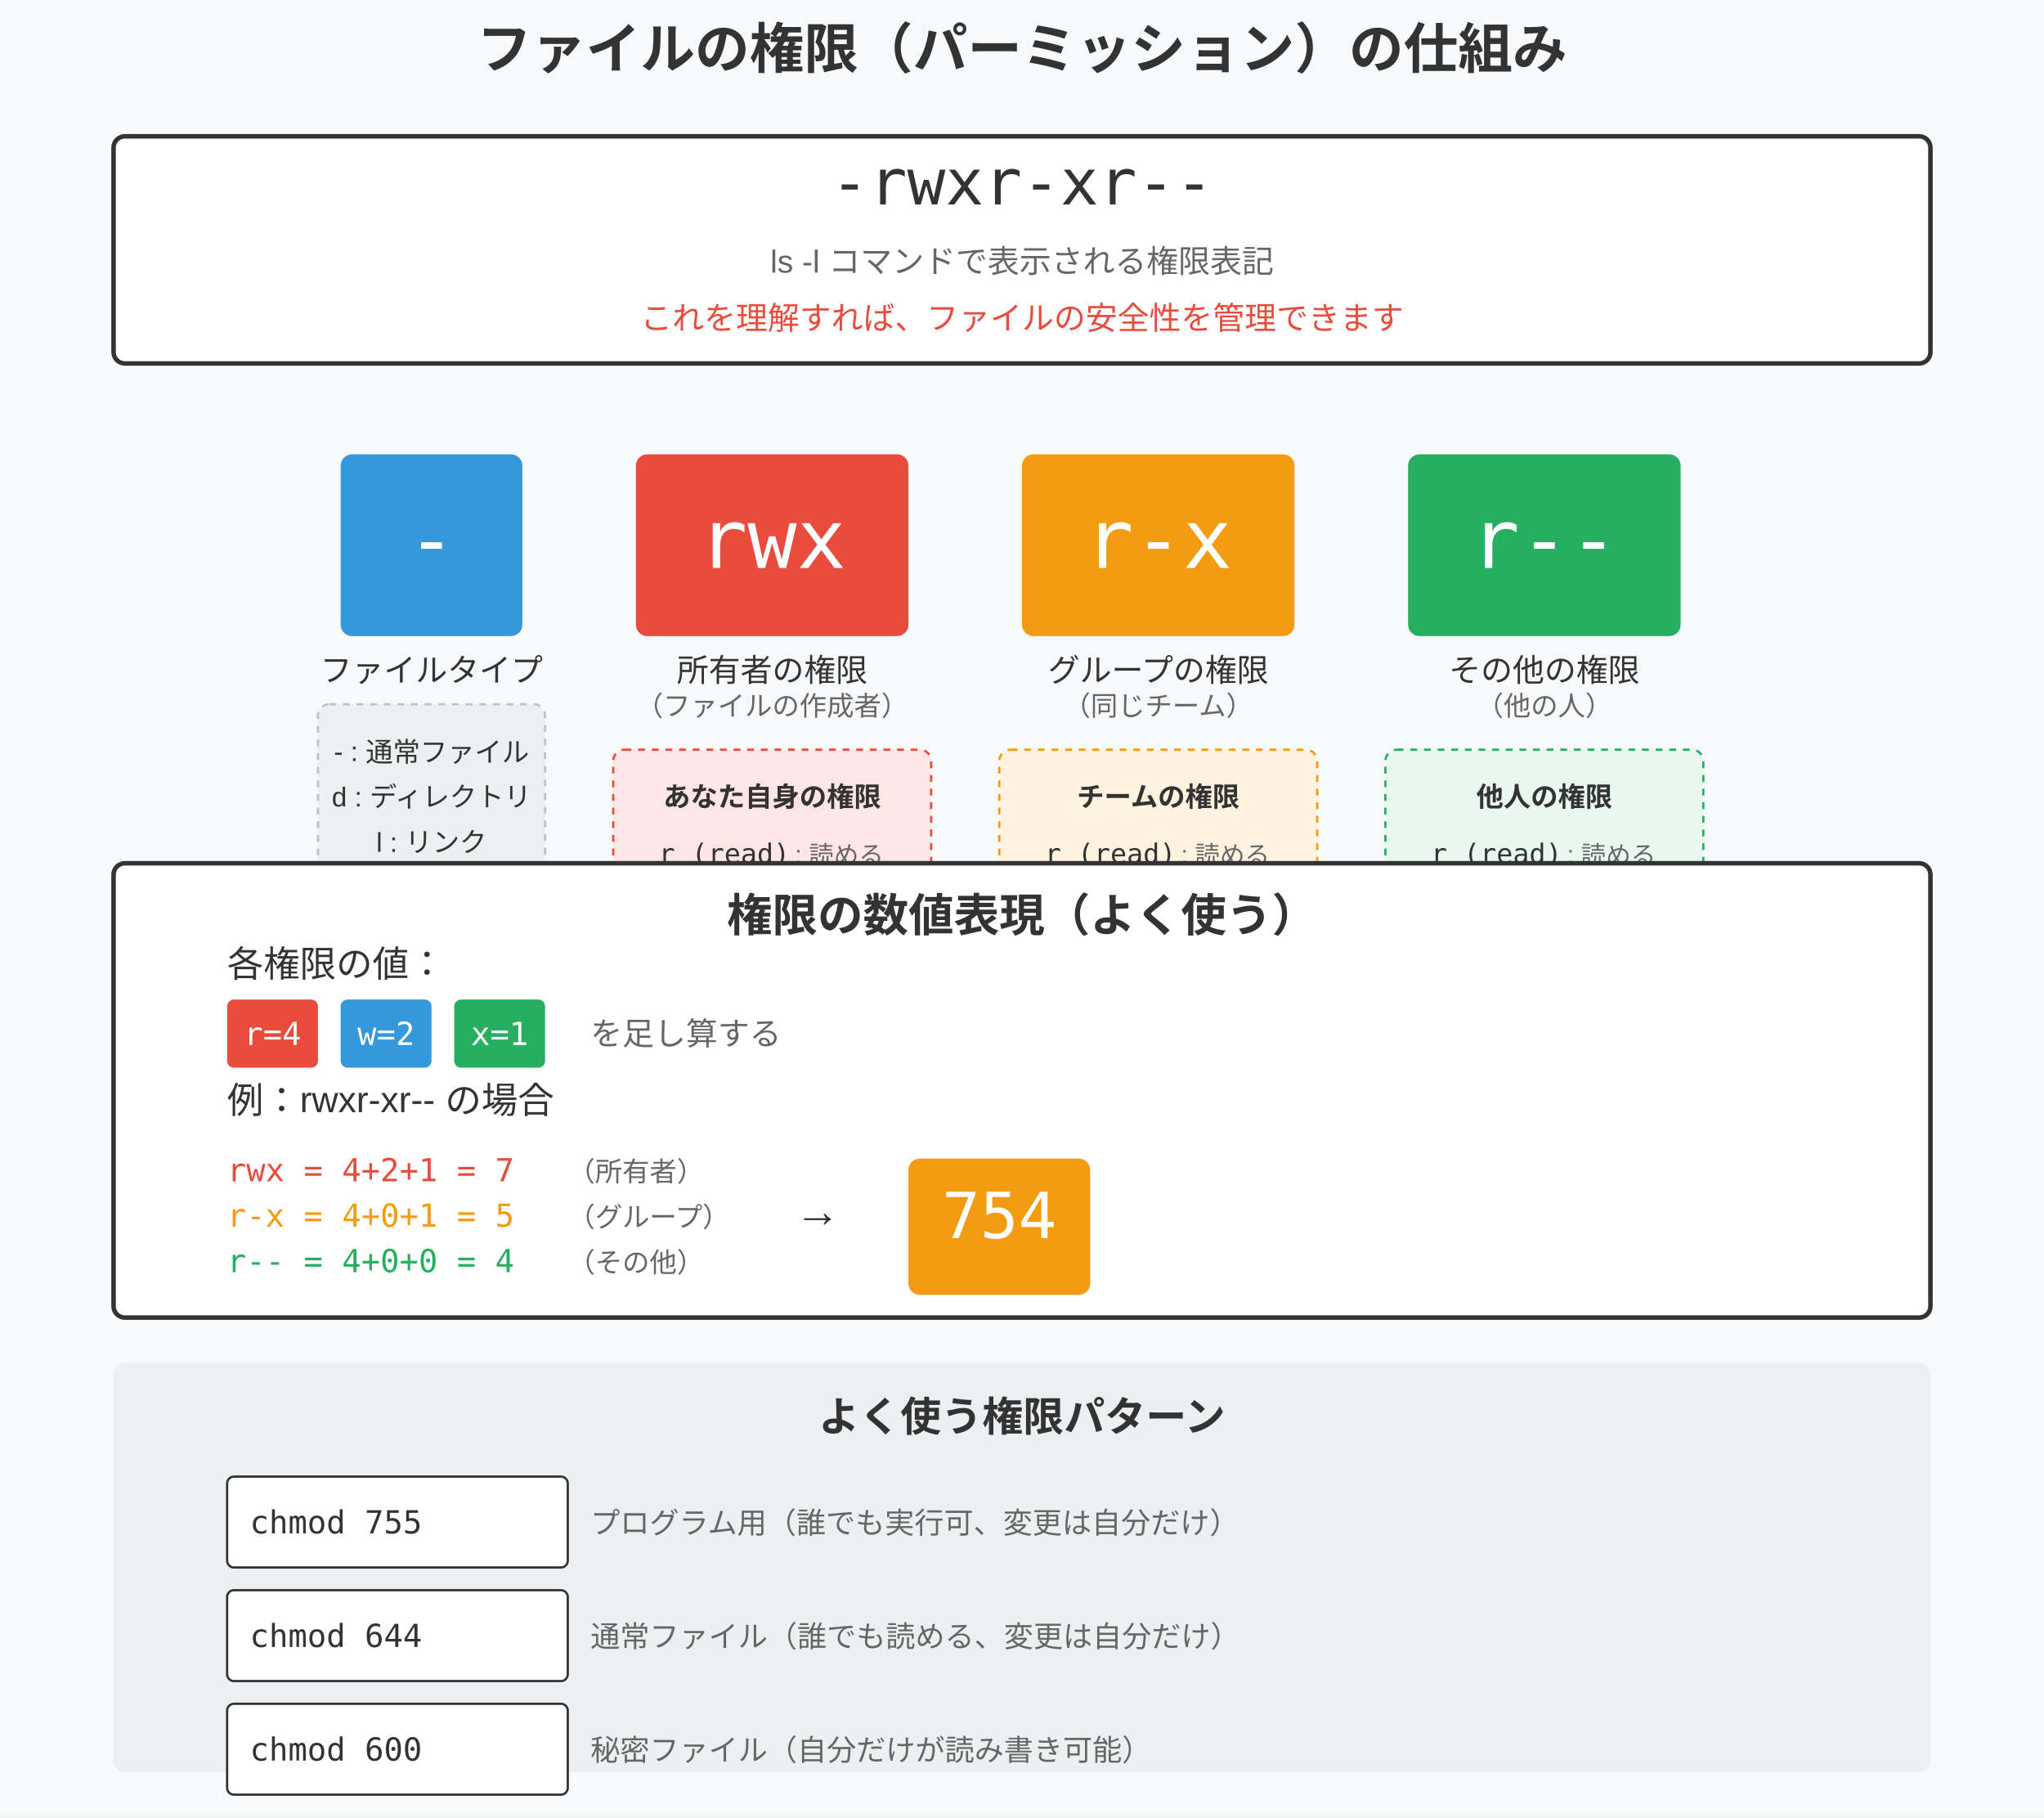
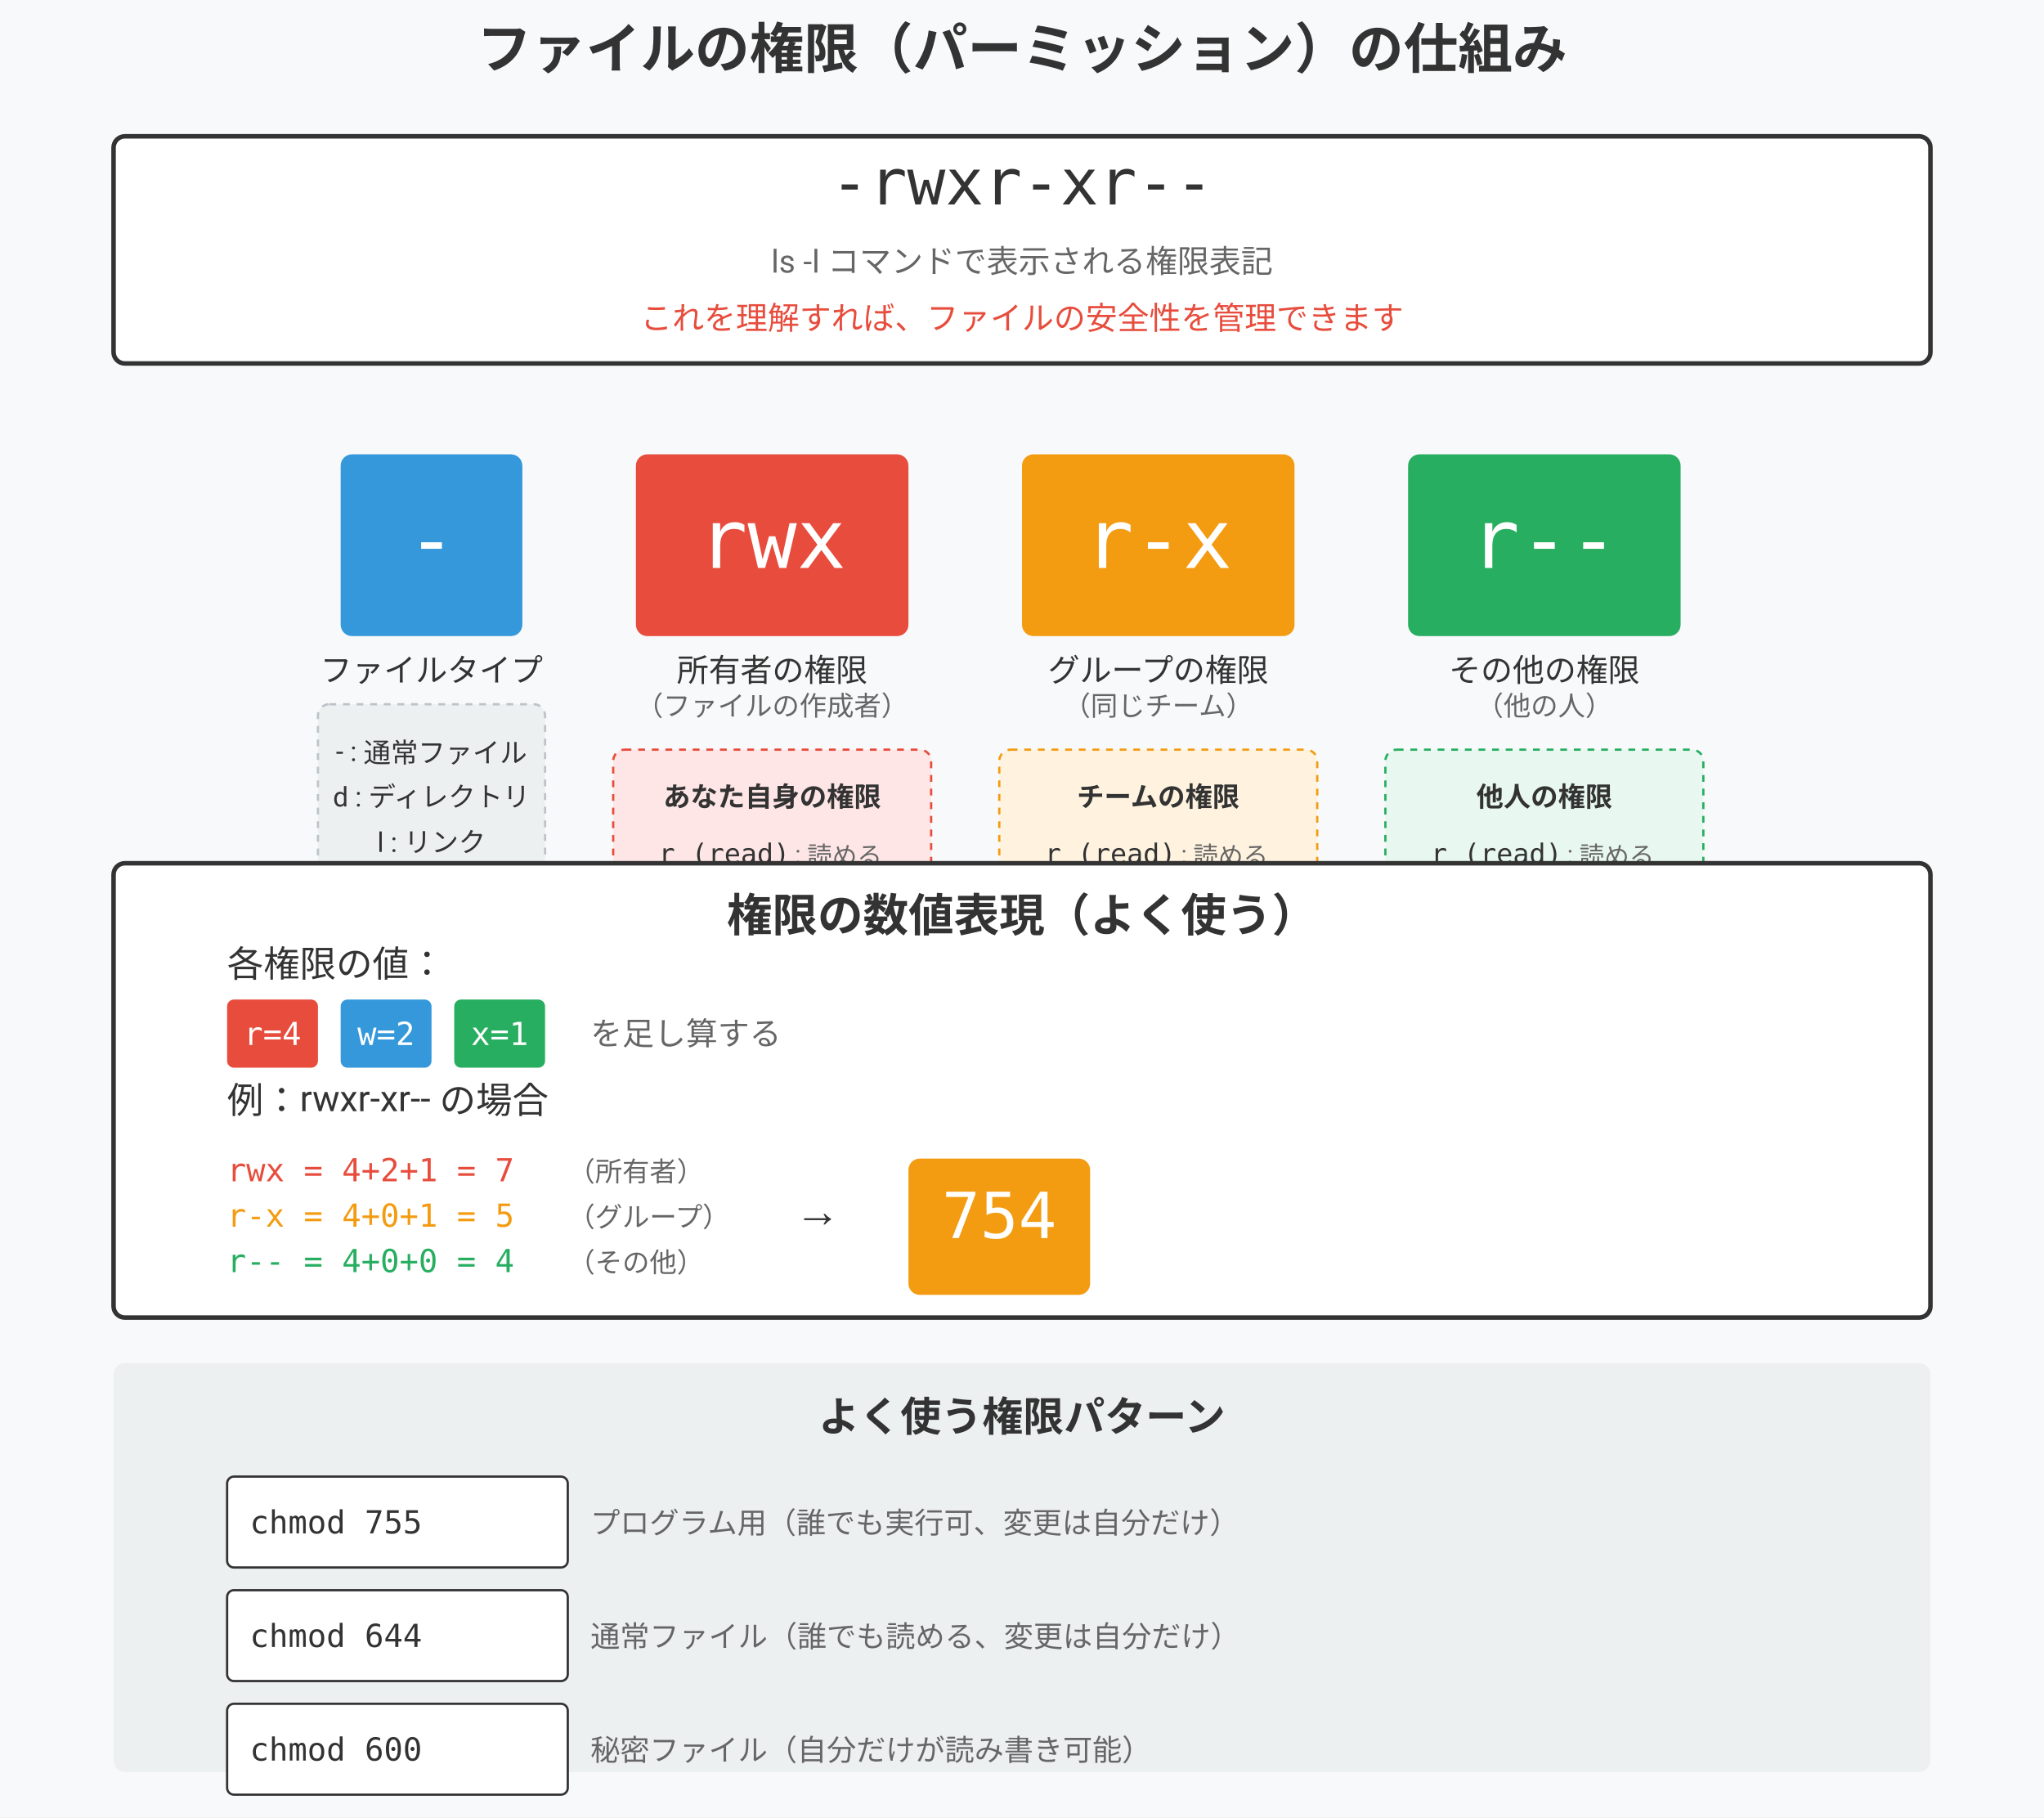
<svg xmlns="http://www.w3.org/2000/svg" viewBox="0 0 900 800">
  <rect width="900" height="800" fill="#f8f9fa" />
-   <text x="450" y="30" font-family="Arial, sans-serif" font-size="24" font-weight="bold" text-anchor="middle" fill="#333">ファイルの権限（パーミッション）の仕組み</text>
+   <text x="450" y="30" font-family="-apple-system, BlinkMacSystemFont, 'Segoe UI', Roboto, 'Helvetica Neue', Arial, 'Noto Sans', sans-serif, 'Apple Color Emoji', 'Segoe UI Emoji', 'Segoe UI Symbol', 'Noto Color Emoji'" font-size="24" font-weight="bold" text-anchor="middle" fill="#333">ファイルの権限（パーミッション）の仕組み</text>
  <rect x="50" y="60" width="800" height="100" fill="#fff" stroke="#333" stroke-width="2" rx="5" />
-   <text x="450" y="90" font-family="monospace" font-size="28" text-anchor="middle" fill="#333">-rwxr-xr--</text>
-   <text x="450" y="120" font-family="Arial, sans-serif" font-size="14" text-anchor="middle" fill="#666">ls -l コマンドで表示される権限表記</text>
-   <text x="450" y="145" font-family="Arial, sans-serif" font-size="14" text-anchor="middle" fill="#e74c3c">これを理解すれば、ファイルの安全性を管理できます</text>
+   <text x="450" y="90" font-family="'Monaco', 'Menlo', 'Ubuntu Mono', 'Consolas', 'source-code-pro', monospace" font-size="28" text-anchor="middle" fill="#333">-rwxr-xr--</text>
+   <text x="450" y="120" font-family="-apple-system, BlinkMacSystemFont, 'Segoe UI', Roboto, 'Helvetica Neue', Arial, 'Noto Sans', sans-serif, 'Apple Color Emoji', 'Segoe UI Emoji', 'Segoe UI Symbol', 'Noto Color Emoji'" font-size="14" text-anchor="middle" fill="#666">ls -l コマンドで表示される権限表記</text>
+   <text x="450" y="145" font-family="-apple-system, BlinkMacSystemFont, 'Segoe UI', Roboto, 'Helvetica Neue', Arial, 'Noto Sans', sans-serif, 'Apple Color Emoji', 'Segoe UI Emoji', 'Segoe UI Symbol', 'Noto Color Emoji'" font-size="14" text-anchor="middle" fill="#e74c3c">これを理解すれば、ファイルの安全性を管理できます</text>
  <g transform="translate(150, 200)">
    <rect x="0" y="0" width="80" height="80" fill="#3498db" rx="5" />
-     <text x="40" y="50" font-family="monospace" font-size="36" text-anchor="middle" fill="white">-</text>
-     <text x="40" y="100" font-family="Arial, sans-serif" font-size="14" text-anchor="middle" fill="#333">ファイルタイプ</text>
+     <text x="40" y="50" font-family="'Monaco', 'Menlo', 'Ubuntu Mono', 'Consolas', 'source-code-pro', monospace" font-size="36" text-anchor="middle" fill="white">-</text>
+     <text x="40" y="100" font-family="-apple-system, BlinkMacSystemFont, 'Segoe UI', Roboto, 'Helvetica Neue', Arial, 'Noto Sans', sans-serif, 'Apple Color Emoji', 'Segoe UI Emoji', 'Segoe UI Symbol', 'Noto Color Emoji'" font-size="14" text-anchor="middle" fill="#333">ファイルタイプ</text>
    <rect x="-10" y="110" width="100" height="80" fill="#ecf0f1" stroke="#bdc3c7" stroke-dasharray="3,3" rx="5" />
-     <text x="40" y="135" font-family="Arial, sans-serif" font-size="12" text-anchor="middle" fill="#333">- : 通常ファイル</text>
-     <text x="40" y="155" font-family="Arial, sans-serif" font-size="12" text-anchor="middle" fill="#333">d : ディレクトリ</text>
-     <text x="40" y="175" font-family="Arial, sans-serif" font-size="12" text-anchor="middle" fill="#333">l : リンク</text>
+     <text x="40" y="135" font-family="-apple-system, BlinkMacSystemFont, 'Segoe UI', Roboto, 'Helvetica Neue', Arial, 'Noto Sans', sans-serif, 'Apple Color Emoji', 'Segoe UI Emoji', 'Segoe UI Symbol', 'Noto Color Emoji'" font-size="12" text-anchor="middle" fill="#333">- : 通常ファイル</text>
+     <text x="40" y="155" font-family="-apple-system, BlinkMacSystemFont, 'Segoe UI', Roboto, 'Helvetica Neue', Arial, 'Noto Sans', sans-serif, 'Apple Color Emoji', 'Segoe UI Emoji', 'Segoe UI Symbol', 'Noto Color Emoji'" font-size="12" text-anchor="middle" fill="#333">d : ディレクトリ</text>
+     <text x="40" y="175" font-family="-apple-system, BlinkMacSystemFont, 'Segoe UI', Roboto, 'Helvetica Neue', Arial, 'Noto Sans', sans-serif, 'Apple Color Emoji', 'Segoe UI Emoji', 'Segoe UI Symbol', 'Noto Color Emoji'" font-size="12" text-anchor="middle" fill="#333">l : リンク</text>
  </g>
  <g transform="translate(280, 200)">
    <rect x="0" y="0" width="120" height="80" fill="#e74c3c" rx="5" />
-     <text x="60" y="50" font-family="monospace" font-size="36" text-anchor="middle" fill="white">rwx</text>
-     <text x="60" y="100" font-family="Arial, sans-serif" font-size="14" text-anchor="middle" fill="#333">所有者の権限</text>
-     <text x="60" y="115" font-family="Arial, sans-serif" font-size="12" text-anchor="middle" fill="#666">（ファイルの作成者）</text>
+     <text x="60" y="50" font-family="'Monaco', 'Menlo', 'Ubuntu Mono', 'Consolas', 'source-code-pro', monospace" font-size="36" text-anchor="middle" fill="white">rwx</text>
+     <text x="60" y="100" font-family="-apple-system, BlinkMacSystemFont, 'Segoe UI', Roboto, 'Helvetica Neue', Arial, 'Noto Sans', sans-serif, 'Apple Color Emoji', 'Segoe UI Emoji', 'Segoe UI Symbol', 'Noto Color Emoji'" font-size="14" text-anchor="middle" fill="#333">所有者の権限</text>
+     <text x="60" y="115" font-family="-apple-system, BlinkMacSystemFont, 'Segoe UI', Roboto, 'Helvetica Neue', Arial, 'Noto Sans', sans-serif, 'Apple Color Emoji', 'Segoe UI Emoji', 'Segoe UI Symbol', 'Noto Color Emoji'" font-size="12" text-anchor="middle" fill="#666">（ファイルの作成者）</text>
    <rect x="-10" y="130" width="140" height="120" fill="#ffe6e6" stroke="#e74c3c" stroke-dasharray="3,3" rx="5" />
-     <text x="60" y="155" font-family="Arial, sans-serif" font-size="12" text-anchor="middle" fill="#333" font-weight="bold">あなた自身の権限</text>
-     <text x="10" y="180" font-family="monospace" font-size="12" fill="#333">r (read)</text>
-     <text x="70" y="180" font-family="Arial, sans-serif" font-size="11" fill="#666">: 読める</text>
-     <text x="10" y="200" font-family="monospace" font-size="12" fill="#333">w (write)</text>
-     <text x="70" y="200" font-family="Arial, sans-serif" font-size="11" fill="#666">: 書ける</text>
-     <text x="10" y="220" font-family="monospace" font-size="12" fill="#333">x (execute)</text>
-     <text x="70" y="220" font-family="Arial, sans-serif" font-size="11" fill="#666">: 実行できる</text>
+     <text x="60" y="155" font-family="-apple-system, BlinkMacSystemFont, 'Segoe UI', Roboto, 'Helvetica Neue', Arial, 'Noto Sans', sans-serif, 'Apple Color Emoji', 'Segoe UI Emoji', 'Segoe UI Symbol', 'Noto Color Emoji'" font-size="12" text-anchor="middle" fill="#333" font-weight="bold">あなた自身の権限</text>
+     <text x="10" y="180" font-family="'Monaco', 'Menlo', 'Ubuntu Mono', 'Consolas', 'source-code-pro', monospace" font-size="12" fill="#333">r (read)</text>
+     <text x="70" y="180" font-family="-apple-system, BlinkMacSystemFont, 'Segoe UI', Roboto, 'Helvetica Neue', Arial, 'Noto Sans', sans-serif, 'Apple Color Emoji', 'Segoe UI Emoji', 'Segoe UI Symbol', 'Noto Color Emoji'" font-size="11" fill="#666">: 読める</text>
+     <text x="10" y="200" font-family="'Monaco', 'Menlo', 'Ubuntu Mono', 'Consolas', 'source-code-pro', monospace" font-size="12" fill="#333">w (write)</text>
+     <text x="70" y="200" font-family="-apple-system, BlinkMacSystemFont, 'Segoe UI', Roboto, 'Helvetica Neue', Arial, 'Noto Sans', sans-serif, 'Apple Color Emoji', 'Segoe UI Emoji', 'Segoe UI Symbol', 'Noto Color Emoji'" font-size="11" fill="#666">: 書ける</text>
+     <text x="10" y="220" font-family="'Monaco', 'Menlo', 'Ubuntu Mono', 'Consolas', 'source-code-pro', monospace" font-size="12" fill="#333">x (execute)</text>
+     <text x="70" y="220" font-family="-apple-system, BlinkMacSystemFont, 'Segoe UI', Roboto, 'Helvetica Neue', Arial, 'Noto Sans', sans-serif, 'Apple Color Emoji', 'Segoe UI Emoji', 'Segoe UI Symbol', 'Noto Color Emoji'" font-size="11" fill="#666">: 実行できる</text>
  </g>
  <g transform="translate(450, 200)">
    <rect x="0" y="0" width="120" height="80" fill="#f39c12" rx="5" />
-     <text x="60" y="50" font-family="monospace" font-size="36" text-anchor="middle" fill="white">r-x</text>
-     <text x="60" y="100" font-family="Arial, sans-serif" font-size="14" text-anchor="middle" fill="#333">グループの権限</text>
-     <text x="60" y="115" font-family="Arial, sans-serif" font-size="12" text-anchor="middle" fill="#666">（同じチーム）</text>
+     <text x="60" y="50" font-family="'Monaco', 'Menlo', 'Ubuntu Mono', 'Consolas', 'source-code-pro', monospace" font-size="36" text-anchor="middle" fill="white">r-x</text>
+     <text x="60" y="100" font-family="-apple-system, BlinkMacSystemFont, 'Segoe UI', Roboto, 'Helvetica Neue', Arial, 'Noto Sans', sans-serif, 'Apple Color Emoji', 'Segoe UI Emoji', 'Segoe UI Symbol', 'Noto Color Emoji'" font-size="14" text-anchor="middle" fill="#333">グループの権限</text>
+     <text x="60" y="115" font-family="-apple-system, BlinkMacSystemFont, 'Segoe UI', Roboto, 'Helvetica Neue', Arial, 'Noto Sans', sans-serif, 'Apple Color Emoji', 'Segoe UI Emoji', 'Segoe UI Symbol', 'Noto Color Emoji'" font-size="12" text-anchor="middle" fill="#666">（同じチーム）</text>
    <rect x="-10" y="130" width="140" height="120" fill="#fff3e0" stroke="#f39c12" stroke-dasharray="3,3" rx="5" />
-     <text x="60" y="155" font-family="Arial, sans-serif" font-size="12" text-anchor="middle" fill="#333" font-weight="bold">チームの権限</text>
-     <text x="10" y="180" font-family="monospace" font-size="12" fill="#333">r (read)</text>
-     <text x="70" y="180" font-family="Arial, sans-serif" font-size="11" fill="#666">: 読める</text>
-     <text x="10" y="200" font-family="monospace" font-size="12" fill="#333">- (none)</text>
-     <text x="70" y="200" font-family="Arial, sans-serif" font-size="11" fill="#666">: 書けない</text>
-     <text x="10" y="220" font-family="monospace" font-size="12" fill="#333">x (execute)</text>
-     <text x="70" y="220" font-family="Arial, sans-serif" font-size="11" fill="#666">: 実行できる</text>
+     <text x="60" y="155" font-family="-apple-system, BlinkMacSystemFont, 'Segoe UI', Roboto, 'Helvetica Neue', Arial, 'Noto Sans', sans-serif, 'Apple Color Emoji', 'Segoe UI Emoji', 'Segoe UI Symbol', 'Noto Color Emoji'" font-size="12" text-anchor="middle" fill="#333" font-weight="bold">チームの権限</text>
+     <text x="10" y="180" font-family="'Monaco', 'Menlo', 'Ubuntu Mono', 'Consolas', 'source-code-pro', monospace" font-size="12" fill="#333">r (read)</text>
+     <text x="70" y="180" font-family="-apple-system, BlinkMacSystemFont, 'Segoe UI', Roboto, 'Helvetica Neue', Arial, 'Noto Sans', sans-serif, 'Apple Color Emoji', 'Segoe UI Emoji', 'Segoe UI Symbol', 'Noto Color Emoji'" font-size="11" fill="#666">: 読める</text>
+     <text x="10" y="200" font-family="'Monaco', 'Menlo', 'Ubuntu Mono', 'Consolas', 'source-code-pro', monospace" font-size="12" fill="#333">- (none)</text>
+     <text x="70" y="200" font-family="-apple-system, BlinkMacSystemFont, 'Segoe UI', Roboto, 'Helvetica Neue', Arial, 'Noto Sans', sans-serif, 'Apple Color Emoji', 'Segoe UI Emoji', 'Segoe UI Symbol', 'Noto Color Emoji'" font-size="11" fill="#666">: 書けない</text>
+     <text x="10" y="220" font-family="'Monaco', 'Menlo', 'Ubuntu Mono', 'Consolas', 'source-code-pro', monospace" font-size="12" fill="#333">x (execute)</text>
+     <text x="70" y="220" font-family="-apple-system, BlinkMacSystemFont, 'Segoe UI', Roboto, 'Helvetica Neue', Arial, 'Noto Sans', sans-serif, 'Apple Color Emoji', 'Segoe UI Emoji', 'Segoe UI Symbol', 'Noto Color Emoji'" font-size="11" fill="#666">: 実行できる</text>
  </g>
  <g transform="translate(620, 200)">
    <rect x="0" y="0" width="120" height="80" fill="#27ae60" rx="5" />
-     <text x="60" y="50" font-family="monospace" font-size="36" text-anchor="middle" fill="white">r--</text>
-     <text x="60" y="100" font-family="Arial, sans-serif" font-size="14" text-anchor="middle" fill="#333">その他の権限</text>
-     <text x="60" y="115" font-family="Arial, sans-serif" font-size="12" text-anchor="middle" fill="#666">（他の人）</text>
+     <text x="60" y="50" font-family="'Monaco', 'Menlo', 'Ubuntu Mono', 'Consolas', 'source-code-pro', monospace" font-size="36" text-anchor="middle" fill="white">r--</text>
+     <text x="60" y="100" font-family="-apple-system, BlinkMacSystemFont, 'Segoe UI', Roboto, 'Helvetica Neue', Arial, 'Noto Sans', sans-serif, 'Apple Color Emoji', 'Segoe UI Emoji', 'Segoe UI Symbol', 'Noto Color Emoji'" font-size="14" text-anchor="middle" fill="#333">その他の権限</text>
+     <text x="60" y="115" font-family="-apple-system, BlinkMacSystemFont, 'Segoe UI', Roboto, 'Helvetica Neue', Arial, 'Noto Sans', sans-serif, 'Apple Color Emoji', 'Segoe UI Emoji', 'Segoe UI Symbol', 'Noto Color Emoji'" font-size="12" text-anchor="middle" fill="#666">（他の人）</text>
    <rect x="-10" y="130" width="140" height="120" fill="#e8f8f0" stroke="#27ae60" stroke-dasharray="3,3" rx="5" />
-     <text x="60" y="155" font-family="Arial, sans-serif" font-size="12" text-anchor="middle" fill="#333" font-weight="bold">他人の権限</text>
-     <text x="10" y="180" font-family="monospace" font-size="12" fill="#333">r (read)</text>
-     <text x="70" y="180" font-family="Arial, sans-serif" font-size="11" fill="#666">: 読める</text>
-     <text x="10" y="200" font-family="monospace" font-size="12" fill="#333">- (none)</text>
-     <text x="70" y="200" font-family="Arial, sans-serif" font-size="11" fill="#666">: 書けない</text>
-     <text x="10" y="220" font-family="monospace" font-size="12" fill="#333">- (none)</text>
-     <text x="70" y="220" font-family="Arial, sans-serif" font-size="11" fill="#666">: 実行できない</text>
+     <text x="60" y="155" font-family="-apple-system, BlinkMacSystemFont, 'Segoe UI', Roboto, 'Helvetica Neue', Arial, 'Noto Sans', sans-serif, 'Apple Color Emoji', 'Segoe UI Emoji', 'Segoe UI Symbol', 'Noto Color Emoji'" font-size="12" text-anchor="middle" fill="#333" font-weight="bold">他人の権限</text>
+     <text x="10" y="180" font-family="'Monaco', 'Menlo', 'Ubuntu Mono', 'Consolas', 'source-code-pro', monospace" font-size="12" fill="#333">r (read)</text>
+     <text x="70" y="180" font-family="-apple-system, BlinkMacSystemFont, 'Segoe UI', Roboto, 'Helvetica Neue', Arial, 'Noto Sans', sans-serif, 'Apple Color Emoji', 'Segoe UI Emoji', 'Segoe UI Symbol', 'Noto Color Emoji'" font-size="11" fill="#666">: 読める</text>
+     <text x="10" y="200" font-family="'Monaco', 'Menlo', 'Ubuntu Mono', 'Consolas', 'source-code-pro', monospace" font-size="12" fill="#333">- (none)</text>
+     <text x="70" y="200" font-family="-apple-system, BlinkMacSystemFont, 'Segoe UI', Roboto, 'Helvetica Neue', Arial, 'Noto Sans', sans-serif, 'Apple Color Emoji', 'Segoe UI Emoji', 'Segoe UI Symbol', 'Noto Color Emoji'" font-size="11" fill="#666">: 書けない</text>
+     <text x="10" y="220" font-family="'Monaco', 'Menlo', 'Ubuntu Mono', 'Consolas', 'source-code-pro', monospace" font-size="12" fill="#333">- (none)</text>
+     <text x="70" y="220" font-family="-apple-system, BlinkMacSystemFont, 'Segoe UI', Roboto, 'Helvetica Neue', Arial, 'Noto Sans', sans-serif, 'Apple Color Emoji', 'Segoe UI Emoji', 'Segoe UI Symbol', 'Noto Color Emoji'" font-size="11" fill="#666">: 実行できない</text>
  </g>
  <rect x="50" y="380" width="800" height="200" fill="#fff" stroke="#333" stroke-width="2" rx="5" />
-   <text x="450" y="410" font-family="Arial, sans-serif" font-size="20" font-weight="bold" text-anchor="middle" fill="#333">権限の数値表現（よく使う）</text>
+   <text x="450" y="410" font-family="-apple-system, BlinkMacSystemFont, 'Segoe UI', Roboto, 'Helvetica Neue', Arial, 'Noto Sans', sans-serif, 'Apple Color Emoji', 'Segoe UI Emoji', 'Segoe UI Symbol', 'Noto Color Emoji'" font-size="20" font-weight="bold" text-anchor="middle" fill="#333">権限の数値表現（よく使う）</text>
  <g transform="translate(100, 430)">
-     <text x="0" y="0" font-family="Arial, sans-serif" font-size="16" fill="#333">各権限の値：</text>
+     <text x="0" y="0" font-family="-apple-system, BlinkMacSystemFont, 'Segoe UI', Roboto, 'Helvetica Neue', Arial, 'Noto Sans', sans-serif, 'Apple Color Emoji', 'Segoe UI Emoji', 'Segoe UI Symbol', 'Noto Color Emoji'" font-size="16" fill="#333">各権限の値：</text>
    <rect x="0" y="10" width="40" height="30" fill="#e74c3c" rx="3" />
-     <text x="20" y="30" font-family="monospace" font-size="14" text-anchor="middle" fill="white">r=4</text>
+     <text x="20" y="30" font-family="'Monaco', 'Menlo', 'Ubuntu Mono', 'Consolas', 'source-code-pro', monospace" font-size="14" text-anchor="middle" fill="white">r=4</text>
    <rect x="50" y="10" width="40" height="30" fill="#3498db" rx="3" />
-     <text x="70" y="30" font-family="monospace" font-size="14" text-anchor="middle" fill="white">w=2</text>
+     <text x="70" y="30" font-family="'Monaco', 'Menlo', 'Ubuntu Mono', 'Consolas', 'source-code-pro', monospace" font-size="14" text-anchor="middle" fill="white">w=2</text>
    <rect x="100" y="10" width="40" height="30" fill="#27ae60" rx="3" />
-     <text x="120" y="30" font-family="monospace" font-size="14" text-anchor="middle" fill="white">x=1</text>
-     <text x="160" y="30" font-family="Arial, sans-serif" font-size="14" fill="#666">を足し算する</text>
+     <text x="120" y="30" font-family="'Monaco', 'Menlo', 'Ubuntu Mono', 'Consolas', 'source-code-pro', monospace" font-size="14" text-anchor="middle" fill="white">x=1</text>
+     <text x="160" y="30" font-family="-apple-system, BlinkMacSystemFont, 'Segoe UI', Roboto, 'Helvetica Neue', Arial, 'Noto Sans', sans-serif, 'Apple Color Emoji', 'Segoe UI Emoji', 'Segoe UI Symbol', 'Noto Color Emoji'" font-size="14" fill="#666">を足し算する</text>
  </g>
  <g transform="translate(100, 490)">
-     <text x="0" y="0" font-family="Arial, sans-serif" font-size="16" fill="#333">例：rwxr-xr-- の場合</text>
-     <text x="0" y="30" font-family="monospace" font-size="14" fill="#e74c3c">rwx = 4+2+1 = 7</text>
-     <text x="150" y="30" font-family="Arial, sans-serif" font-size="12" fill="#666">（所有者）</text>
-     <text x="0" y="50" font-family="monospace" font-size="14" fill="#f39c12">r-x = 4+0+1 = 5</text>
-     <text x="150" y="50" font-family="Arial, sans-serif" font-size="12" fill="#666">（グループ）</text>
-     <text x="0" y="70" font-family="monospace" font-size="14" fill="#27ae60">r-- = 4+0+0 = 4</text>
-     <text x="150" y="70" font-family="Arial, sans-serif" font-size="12" fill="#666">（その他）</text>
-     <text x="250" y="50" font-family="Arial, sans-serif" font-size="20" fill="#333">→</text>
+     <text x="0" y="0" font-family="-apple-system, BlinkMacSystemFont, 'Segoe UI', Roboto, 'Helvetica Neue', Arial, 'Noto Sans', sans-serif, 'Apple Color Emoji', 'Segoe UI Emoji', 'Segoe UI Symbol', 'Noto Color Emoji'" font-size="16" fill="#333">例：rwxr-xr-- の場合</text>
+     <text x="0" y="30" font-family="'Monaco', 'Menlo', 'Ubuntu Mono', 'Consolas', 'source-code-pro', monospace" font-size="14" fill="#e74c3c">rwx = 4+2+1 = 7</text>
+     <text x="150" y="30" font-family="-apple-system, BlinkMacSystemFont, 'Segoe UI', Roboto, 'Helvetica Neue', Arial, 'Noto Sans', sans-serif, 'Apple Color Emoji', 'Segoe UI Emoji', 'Segoe UI Symbol', 'Noto Color Emoji'" font-size="12" fill="#666">（所有者）</text>
+     <text x="0" y="50" font-family="'Monaco', 'Menlo', 'Ubuntu Mono', 'Consolas', 'source-code-pro', monospace" font-size="14" fill="#f39c12">r-x = 4+0+1 = 5</text>
+     <text x="150" y="50" font-family="-apple-system, BlinkMacSystemFont, 'Segoe UI', Roboto, 'Helvetica Neue', Arial, 'Noto Sans', sans-serif, 'Apple Color Emoji', 'Segoe UI Emoji', 'Segoe UI Symbol', 'Noto Color Emoji'" font-size="12" fill="#666">（グループ）</text>
+     <text x="0" y="70" font-family="'Monaco', 'Menlo', 'Ubuntu Mono', 'Consolas', 'source-code-pro', monospace" font-size="14" fill="#27ae60">r-- = 4+0+0 = 4</text>
+     <text x="150" y="70" font-family="-apple-system, BlinkMacSystemFont, 'Segoe UI', Roboto, 'Helvetica Neue', Arial, 'Noto Sans', sans-serif, 'Apple Color Emoji', 'Segoe UI Emoji', 'Segoe UI Symbol', 'Noto Color Emoji'" font-size="12" fill="#666">（その他）</text>
+     <text x="250" y="50" font-family="-apple-system, BlinkMacSystemFont, 'Segoe UI', Roboto, 'Helvetica Neue', Arial, 'Noto Sans', sans-serif, 'Apple Color Emoji', 'Segoe UI Emoji', 'Segoe UI Symbol', 'Noto Color Emoji'" font-size="20" fill="#333">→</text>
    <rect x="300" y="20" width="80" height="60" fill="#f39c12" rx="5" />
-     <text x="340" y="55" font-family="monospace" font-size="28" text-anchor="middle" fill="white">754</text>
+     <text x="340" y="55" font-family="'Monaco', 'Menlo', 'Ubuntu Mono', 'Consolas', 'source-code-pro', monospace" font-size="28" text-anchor="middle" fill="white">754</text>
  </g>
  <rect x="50" y="600" width="800" height="180" fill="#ecf0f1" rx="5" />
-   <text x="450" y="630" font-family="Arial, sans-serif" font-size="18" font-weight="bold" text-anchor="middle" fill="#333">よく使う権限パターン</text>
+   <text x="450" y="630" font-family="-apple-system, BlinkMacSystemFont, 'Segoe UI', Roboto, 'Helvetica Neue', Arial, 'Noto Sans', sans-serif, 'Apple Color Emoji', 'Segoe UI Emoji', 'Segoe UI Symbol', 'Noto Color Emoji'" font-size="18" font-weight="bold" text-anchor="middle" fill="#333">よく使う権限パターン</text>
  <g transform="translate(100, 650)">
    <rect x="0" y="0" width="150" height="40" fill="#fff" stroke="#333" rx="3" />
-     <text x="10" y="25" font-family="monospace" font-size="14" fill="#333">chmod 755</text>
-     <text x="160" y="25" font-family="Arial, sans-serif" font-size="13" fill="#666">プログラム用（誰でも実行可、変更は自分だけ）</text>
+     <text x="10" y="25" font-family="'Monaco', 'Menlo', 'Ubuntu Mono', 'Consolas', 'source-code-pro', monospace" font-size="14" fill="#333">chmod 755</text>
+     <text x="160" y="25" font-family="-apple-system, BlinkMacSystemFont, 'Segoe UI', Roboto, 'Helvetica Neue', Arial, 'Noto Sans', sans-serif, 'Apple Color Emoji', 'Segoe UI Emoji', 'Segoe UI Symbol', 'Noto Color Emoji'" font-size="13" fill="#666">プログラム用（誰でも実行可、変更は自分だけ）</text>
    <rect x="0" y="50" width="150" height="40" fill="#fff" stroke="#333" rx="3" />
-     <text x="10" y="75" font-family="monospace" font-size="14" fill="#333">chmod 644</text>
-     <text x="160" y="75" font-family="Arial, sans-serif" font-size="13" fill="#666">通常ファイル（誰でも読める、変更は自分だけ）</text>
+     <text x="10" y="75" font-family="'Monaco', 'Menlo', 'Ubuntu Mono', 'Consolas', 'source-code-pro', monospace" font-size="14" fill="#333">chmod 644</text>
+     <text x="160" y="75" font-family="-apple-system, BlinkMacSystemFont, 'Segoe UI', Roboto, 'Helvetica Neue', Arial, 'Noto Sans', sans-serif, 'Apple Color Emoji', 'Segoe UI Emoji', 'Segoe UI Symbol', 'Noto Color Emoji'" font-size="13" fill="#666">通常ファイル（誰でも読める、変更は自分だけ）</text>
    <rect x="0" y="100" width="150" height="40" fill="#fff" stroke="#333" rx="3" />
-     <text x="10" y="125" font-family="monospace" font-size="14" fill="#333">chmod 600</text>
-     <text x="160" y="125" font-family="Arial, sans-serif" font-size="13" fill="#666">秘密ファイル（自分だけが読み書き可能）</text>
+     <text x="10" y="125" font-family="'Monaco', 'Menlo', 'Ubuntu Mono', 'Consolas', 'source-code-pro', monospace" font-size="14" fill="#333">chmod 600</text>
+     <text x="160" y="125" font-family="-apple-system, BlinkMacSystemFont, 'Segoe UI', Roboto, 'Helvetica Neue', Arial, 'Noto Sans', sans-serif, 'Apple Color Emoji', 'Segoe UI Emoji', 'Segoe UI Symbol', 'Noto Color Emoji'" font-size="13" fill="#666">秘密ファイル（自分だけが読み書き可能）</text>
  </g>
</svg>
